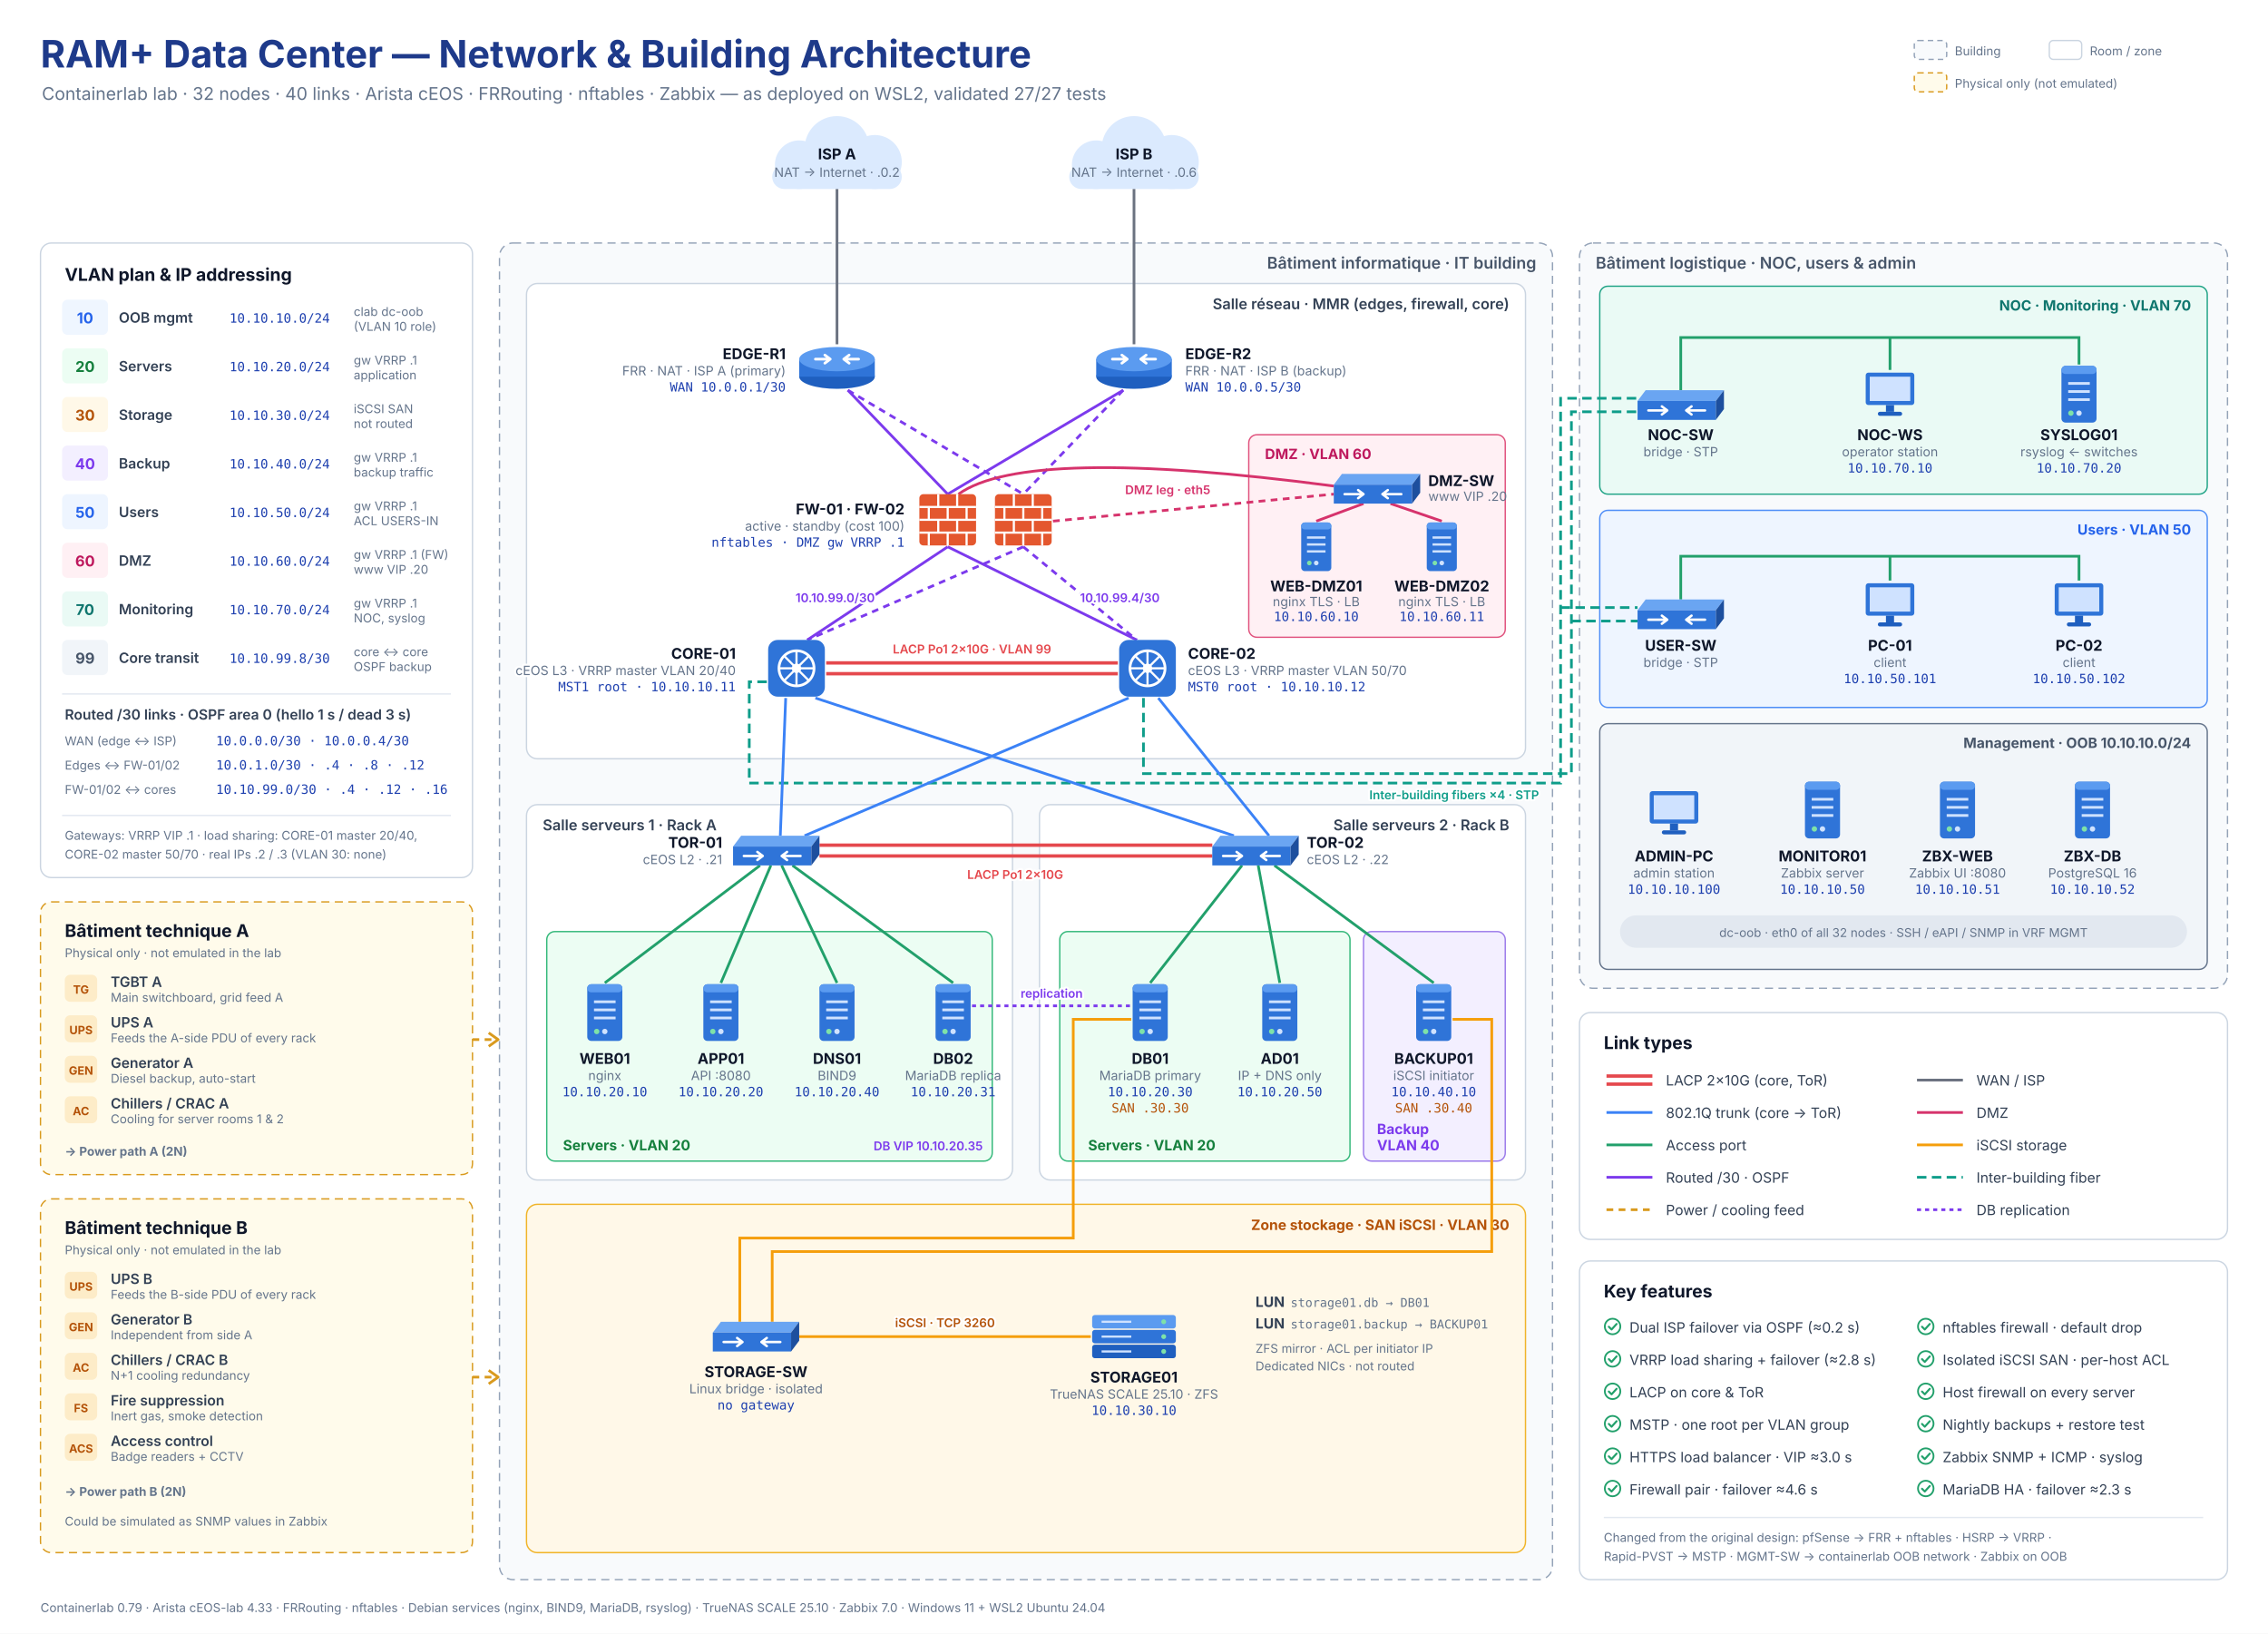
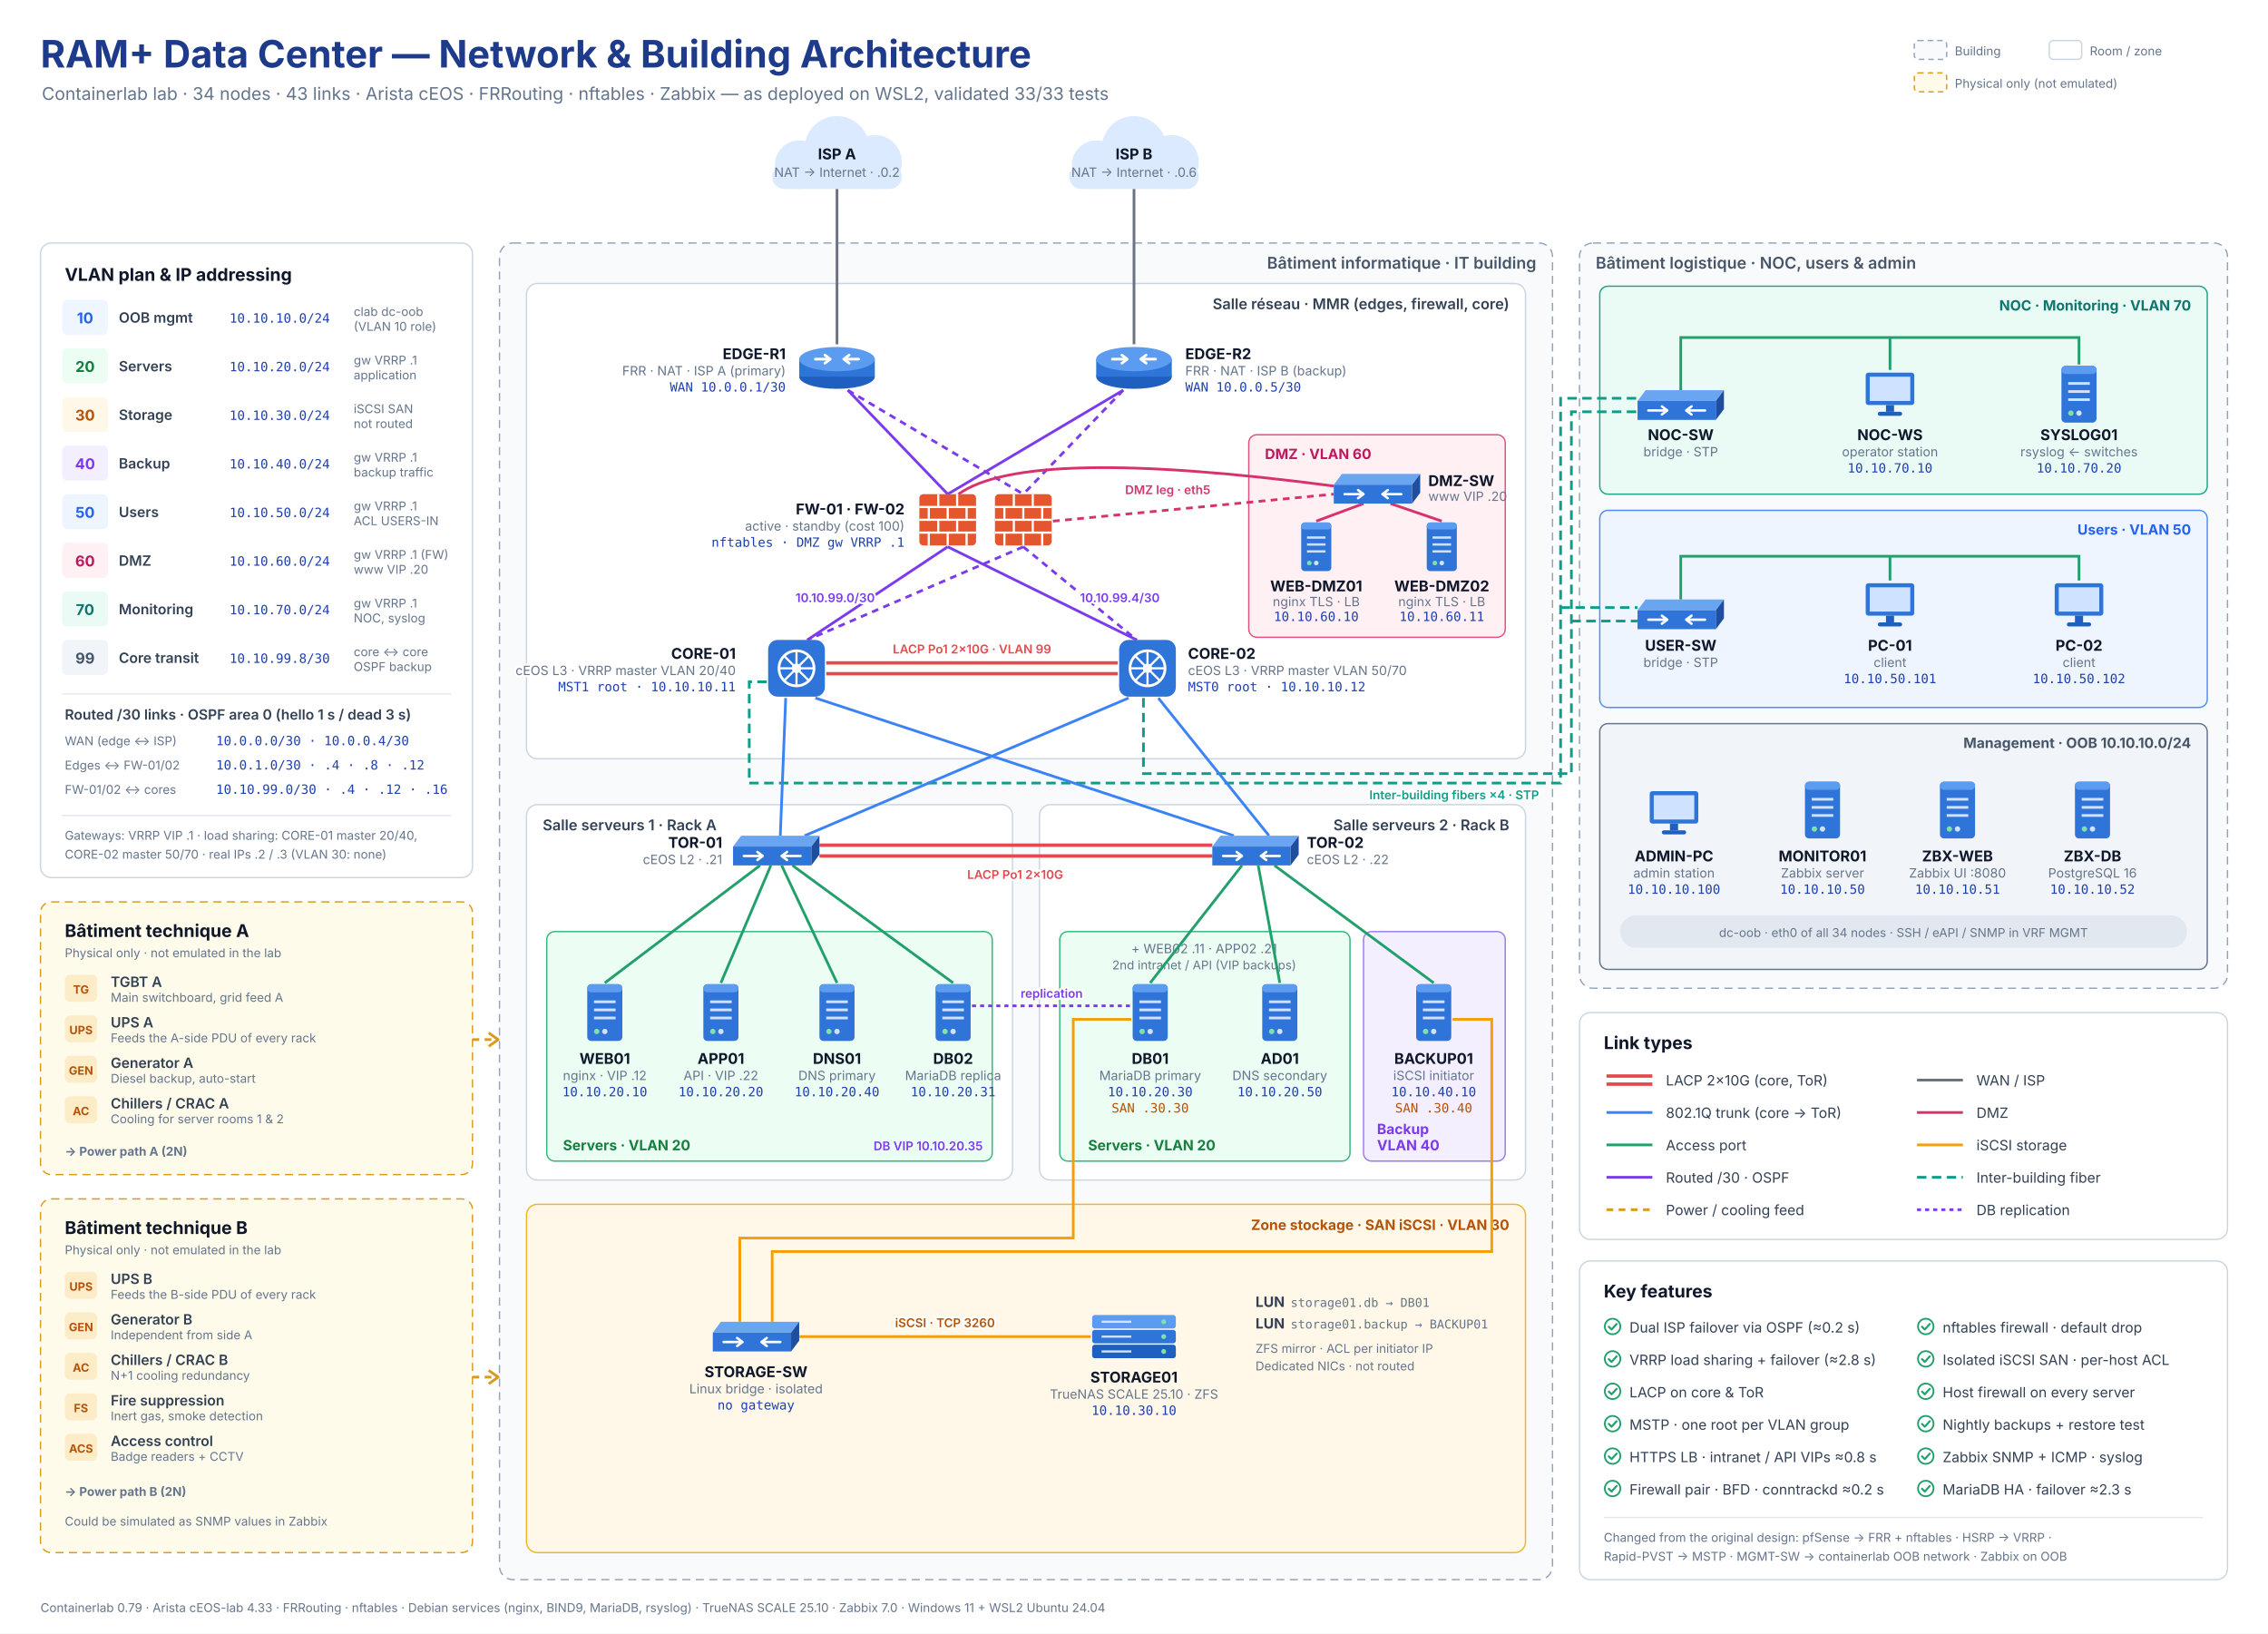
<svg xmlns="http://www.w3.org/2000/svg" viewBox="0 0 1680 1210" width="1680" height="1210" font-family="'Segoe UI', Inter, Roboto, Helvetica, Arial, sans-serif">
  <style>
    .title { font-size: 28px; font-weight: 700; fill: #1e3a8a; }
    .sub   { font-size: 13px; fill: #64748b; }
    .bld   { font-size: 12px; font-weight: 600; fill: #475569; }
    .room  { font-size: 11px; font-weight: 600; fill: #334155; }
    .zone  { font-size: 10.5px; font-weight: 700; }
    .n     { font-size: 11px; font-weight: 700; fill: #0f172a; }
    .r     { font-size: 9.5px; fill: #64748b; }
    .ip    { font-size: 9.5px; fill: #1e40af; font-family: Consolas, 'JetBrains Mono', Menlo, monospace; }
    .san   { font-size: 9.5px; fill: #b45309; font-family: Consolas, 'JetBrains Mono', Menlo, monospace; }
    .lk    { font-size: 9px; font-weight: 600; }
    .h     { paint-order: stroke; stroke: #ffffff; stroke-width: 3px; stroke-linejoin: round; }
    .ph    { font-size: 13px; font-weight: 700; fill: #0f172a; }
    .pt    { font-size: 10.5px; fill: #334155; }
    .ps    { font-size: 9px; fill: #64748b; }
    .mono  { font-family: Consolas, 'JetBrains Mono', Menlo, monospace; }
    .wan    { stroke: #6b7280; stroke-width: 2; fill: none; }
    .routed { stroke: #7c3aed; stroke-width: 2; fill: none; }
    .trunk  { stroke: #3b82f6; stroke-width: 2; fill: none; }
    .access { stroke: #22a06b; stroke-width: 2; fill: none; }
    .lacp   { stroke: #e5484d; stroke-width: 2.5; fill: none; }
    .dmz    { stroke: #d6336c; stroke-width: 2; fill: none; }
    .iscsi  { stroke: #f59e0b; stroke-width: 2; fill: none; }
    .fiber  { stroke: #0f9d8a; stroke-width: 2; fill: none; stroke-dasharray: 7 4; }
    .power  { stroke: #d99a1e; stroke-width: 2; fill: none; stroke-dasharray: 5 4; }
    .repl   { stroke: #7c3aed; stroke-width: 2; fill: none; stroke-dasharray: 3 3; }
  </style>
  <defs>
    <symbol id="router" viewBox="0 0 60 34">
      <ellipse cx="30" cy="24" rx="28" ry="9" fill="#1f5fbf" />
      <rect x="2" y="11" width="56" height="13" fill="#2f74d8" />
      <ellipse cx="30" cy="11" rx="28" ry="9" fill="#5b9bf0" />
      <path d="M14 11 h11 M21 8 l4 3 -4 3 M46 11 h-11 M39 8 l-4 3 4 3" stroke="#fff" stroke-width="2" fill="none" stroke-linecap="round" stroke-linejoin="round" />
    </symbol>
    <symbol id="firewall" viewBox="0 0 44 40">
      <rect x="1" y="1" width="42" height="38" rx="3" fill="#e4572e" />
      <path d="M1 10.5 H43 M1 20 H43 M1 29.5 H43 M15 1 V10.5 M29 1 V10.5 M8 10.5 V20 M22 10.5 V20 M36 10.5 V20 M15 20 V29.5 M29 20 V29.5 M8 29.5 V39 M22 29.5 V39 M36 29.5 V39" stroke="#fff" stroke-width="1.6" fill="none" />
    </symbol>
    <symbol id="core" viewBox="0 0 44 44">
      <rect x="1" y="1" width="42" height="42" rx="7" fill="#2f74d8" />
      <circle cx="22" cy="22" r="13" fill="none" stroke="#fff" stroke-width="2" />
      <path d="M22 9 V35 M9 22 H35 M13 13 L31 31 M31 13 L13 31" stroke="#fff" stroke-width="1.6" />
      <circle cx="22" cy="22" r="3.5" fill="#fff" />
    </symbol>
    <symbol id="l2" viewBox="0 0 64 22">
      <polygon points="6,0 64,0 58,8 0,8" fill="#6aa5f2" />
      <rect x="0" y="8" width="58" height="14" fill="#2f74d8" />
      <polygon points="58,8 64,0 64,14 58,22" fill="#1d4f9e" />
      <path d="M8 15 h14 M18 12 l4 3 -4 3 M50 15 h-14 M40 12 l-4 3 4 3" stroke="#fff" stroke-width="1.8" fill="none" stroke-linecap="round" stroke-linejoin="round" />
    </symbol>
    <symbol id="server" viewBox="0 0 28 44">
      <rect x="1" y="1" width="26" height="42" rx="3" fill="#2f74d8" />
      <rect x="1" y="1" width="26" height="6" rx="3" fill="#5b9bf0" />
      <path d="M6 14 H22 M6 20 H22 M6 26 H22" stroke="#cfe2ff" stroke-width="2" />
      <circle cx="8" cy="36" r="2" fill="#7ee2a8" />
      <circle cx="14" cy="36" r="2" fill="#cfe2ff" />
    </symbol>
    <symbol id="pc" viewBox="0 0 40 36">
      <rect x="2" y="2" width="36" height="24" rx="2" fill="#2f74d8" />
      <rect x="5" y="5" width="30" height="18" fill="#cfe2ff" />
      <rect x="17" y="26" width="6" height="5" fill="#1f5fbf" />
      <rect x="11" y="31" width="18" height="3" rx="1.5" fill="#1f5fbf" />
    </symbol>
    <symbol id="storage" viewBox="0 0 64 34">
      <rect x="1" y="1" width="62" height="10" rx="2" fill="#5b9bf0" />
      <rect x="1" y="12" width="62" height="10" rx="2" fill="#2f74d8" />
      <rect x="1" y="23" width="62" height="10" rx="2" fill="#1f5fbf" />
      <path d="M8 6 H30 M8 17 H30 M8 28 H30" stroke="#cfe2ff" stroke-width="1.6" />
      <circle cx="54" cy="6" r="1.8" fill="#7ee2a8" />
      <circle cx="54" cy="17" r="1.8" fill="#7ee2a8" />
      <circle cx="54" cy="28" r="1.8" fill="#7ee2a8" />
    </symbol>
    <symbol id="check" viewBox="0 0 14 14">
      <circle cx="7" cy="7" r="6.2" fill="none" stroke="#22a06b" stroke-width="1.4" />
      <path d="M4 7.2 L6.2 9.4 L10.2 5" stroke="#22a06b" stroke-width="1.6" fill="none" stroke-linecap="round" stroke-linejoin="round" />
    </symbol>
  </defs>
  <rect width="1680" height="1210" fill="#ffffff" />
  <text x="30" y="50" class="title">RAM+ Data Center — Network &amp; Building Architecture</text>
-   <text x="31" y="74" class="sub">Containerlab lab · 32 nodes · 40 links · Arista cEOS · FRRouting · nftables · Zabbix — as deployed on WSL2, validated 27/27 tests</text>
+   <text x="31" y="74" class="sub">Containerlab lab · 34 nodes · 43 links · Arista cEOS · FRRouting · nftables · Zabbix — as deployed on WSL2, validated 33/33 tests</text>
  <g transform="translate(1418,30)">
    <rect x="0" y="0" width="24" height="14" rx="3" fill="#f8fafc" stroke="#94a3b8" stroke-dasharray="4 3" />
    <text x="30" y="11" class="ps">Building</text>
    <rect x="100" y="0" width="24" height="14" rx="3" fill="#ffffff" stroke="#cbd5e1" />
    <text x="130" y="11" class="ps">Room / zone</text>
    <rect x="0" y="24" width="24" height="14" rx="3" fill="#fffbeb" stroke="#d99a1e" stroke-dasharray="4 3" />
    <text x="30" y="35" class="ps">Physical only (not emulated)</text>
  </g>
  <g transform="translate(620,116)">
    <circle cx="-28" cy="6" r="18" fill="#dbeafe" />
    <circle cx="0" cy="-6" r="24" fill="#dbeafe" />
    <circle cx="28" cy="4" r="20" fill="#dbeafe" />
    <rect x="-48" y="6" width="96" height="18" rx="9" fill="#dbeafe" />
    <text x="0" y="2" text-anchor="middle" class="n">ISP A</text>
    <text x="0" y="15" text-anchor="middle" class="r">NAT → Internet · .0.2</text>
  </g>
  <g transform="translate(840,116)">
    <circle cx="-28" cy="6" r="18" fill="#dbeafe" />
    <circle cx="0" cy="-6" r="24" fill="#dbeafe" />
    <circle cx="28" cy="4" r="20" fill="#dbeafe" />
    <rect x="-48" y="6" width="96" height="18" rx="9" fill="#dbeafe" />
    <text x="0" y="2" text-anchor="middle" class="n">ISP B</text>
    <text x="0" y="15" text-anchor="middle" class="r">NAT → Internet · .0.6</text>
  </g>
  <rect x="30" y="180" width="320" height="470" rx="8" fill="#ffffff" stroke="#cbd5e1" />
  <text x="48" y="208" class="ph">VLAN plan &amp; IP addressing</text>
  <g font-size="11">
    <g transform="translate(0,222)">
      <rect x="46" y="0" width="34" height="26" rx="4" fill="#eff6ff" />
      <text x="63" y="17.5" text-anchor="middle" font-weight="700" fill="#2563eb">10</text>
      <text x="88" y="17" class="pt" font-weight="600">OOB mgmt</text>
      <text x="170" y="17" class="ip">10.10.10.0/24</text>
      <text x="262" y="12" class="ps">clab dc-oob</text>
      <text x="262" y="23" class="ps">(VLAN 10 role)</text>
    </g>
    <g transform="translate(0,258)">
      <rect x="46" y="0" width="34" height="26" rx="4" fill="#ecfdf3" />
      <text x="63" y="17.5" text-anchor="middle" font-weight="700" fill="#15803d">20</text>
      <text x="88" y="17" class="pt" font-weight="600">Servers</text>
      <text x="170" y="17" class="ip">10.10.20.0/24</text>
      <text x="262" y="12" class="ps">gw VRRP .1</text>
      <text x="262" y="23" class="ps">application</text>
    </g>
    <g transform="translate(0,294)">
      <rect x="46" y="0" width="34" height="26" rx="4" fill="#fff8e8" />
      <text x="63" y="17.5" text-anchor="middle" font-weight="700" fill="#b45309">30</text>
      <text x="88" y="17" class="pt" font-weight="600">Storage</text>
      <text x="170" y="17" class="ip">10.10.30.0/24</text>
      <text x="262" y="12" class="ps">iSCSI SAN</text>
      <text x="262" y="23" class="ps">not routed</text>
    </g>
    <g transform="translate(0,330)">
      <rect x="46" y="0" width="34" height="26" rx="4" fill="#f3efff" />
      <text x="63" y="17.5" text-anchor="middle" font-weight="700" fill="#7c3aed">40</text>
      <text x="88" y="17" class="pt" font-weight="600">Backup</text>
      <text x="170" y="17" class="ip">10.10.40.0/24</text>
      <text x="262" y="12" class="ps">gw VRRP .1</text>
      <text x="262" y="23" class="ps">backup traffic</text>
    </g>
    <g transform="translate(0,366)">
      <rect x="46" y="0" width="34" height="26" rx="4" fill="#eef5ff" />
      <text x="63" y="17.5" text-anchor="middle" font-weight="700" fill="#2563eb">50</text>
      <text x="88" y="17" class="pt" font-weight="600">Users</text>
      <text x="170" y="17" class="ip">10.10.50.0/24</text>
      <text x="262" y="12" class="ps">gw VRRP .1</text>
      <text x="262" y="23" class="ps">ACL USERS-IN</text>
    </g>
    <g transform="translate(0,402)">
      <rect x="46" y="0" width="34" height="26" rx="4" fill="#fff0f4" />
      <text x="63" y="17.5" text-anchor="middle" font-weight="700" fill="#be185d">60</text>
      <text x="88" y="17" class="pt" font-weight="600">DMZ</text>
      <text x="170" y="17" class="ip">10.10.60.0/24</text>
      <text x="262" y="12" class="ps">gw VRRP .1 (FW)</text>
      <text x="262" y="23" class="ps">www VIP .20</text>
    </g>
    <g transform="translate(0,438)">
      <rect x="46" y="0" width="34" height="26" rx="4" fill="#eafaf5" />
      <text x="63" y="17.5" text-anchor="middle" font-weight="700" fill="#0f766e">70</text>
      <text x="88" y="17" class="pt" font-weight="600">Monitoring</text>
      <text x="170" y="17" class="ip">10.10.70.0/24</text>
      <text x="262" y="12" class="ps">gw VRRP .1</text>
      <text x="262" y="23" class="ps">NOC, syslog</text>
    </g>
    <g transform="translate(0,474)">
      <rect x="46" y="0" width="34" height="26" rx="4" fill="#f1f5f9" />
      <text x="63" y="17.5" text-anchor="middle" font-weight="700" fill="#475569">99</text>
      <text x="88" y="17" class="pt" font-weight="600">Core transit</text>
      <text x="170" y="17" class="ip">10.10.99.8/30</text>
      <text x="262" y="12" class="ps">core ↔ core</text>
      <text x="262" y="23" class="ps">OSPF backup</text>
    </g>
  </g>
  <line x1="46" y1="514" x2="334" y2="514" stroke="#e2e8f0" />
  <text x="48" y="533" class="pt" font-weight="600">Routed /30 links · OSPF area 0 (hello 1 s / dead 3 s)</text>
  <text x="48" y="552" class="ps">WAN (edge ↔ ISP)</text>
  <text x="160" y="552" class="ip">10.0.0.0/30 · 10.0.0.4/30</text>
  <text x="48" y="570" class="ps">Edges ↔ FW-01/02</text>
  <text x="160" y="570" class="ip">10.0.1.0/30 · .4 · .8 · .12</text>
  <text x="48" y="588" class="ps">FW-01/02 ↔ cores</text>
  <text x="160" y="588" class="ip">10.10.99.0/30 · .4 · .12 · .16</text>
  <line x1="46" y1="604" x2="334" y2="604" stroke="#e2e8f0" />
  <text x="48" y="622" class="ps">Gateways: VRRP VIP .1 · load sharing: CORE-01 master 20/40,</text>
  <text x="48" y="636" class="ps">CORE-02 master 50/70 · real IPs .2 / .3 (VLAN 30: none)</text>
  <rect x="30" y="668" width="320" height="202" rx="8" fill="#fffbeb" stroke="#d99a1e" stroke-dasharray="6 4" />
  <text x="48" y="694" class="ph">Bâtiment technique A</text>
  <text x="48" y="709" class="ps">Physical only · not emulated in the lab</text>
  <g class="pt">
    <rect x="48" y="722" width="24" height="20" rx="4" fill="#fdecc8" />
    <text x="60" y="736" text-anchor="middle" font-size="8.5" font-weight="700" fill="#b45309">TG</text>
    <text x="82" y="731" font-weight="600">TGBT A</text>
    <text x="82" y="742" class="ps">Main switchboard, grid feed A</text>
    <rect x="48" y="752" width="24" height="20" rx="4" fill="#fdecc8" />
    <text x="60" y="766" text-anchor="middle" font-size="8.5" font-weight="700" fill="#b45309">UPS</text>
    <text x="82" y="761" font-weight="600">UPS A</text>
    <text x="82" y="772" class="ps">Feeds the A-side PDU of every rack</text>
    <rect x="48" y="782" width="24" height="20" rx="4" fill="#fdecc8" />
    <text x="60" y="796" text-anchor="middle" font-size="8.5" font-weight="700" fill="#b45309">GEN</text>
    <text x="82" y="791" font-weight="600">Generator A</text>
    <text x="82" y="802" class="ps">Diesel backup, auto-start</text>
    <rect x="48" y="812" width="24" height="20" rx="4" fill="#fdecc8" />
    <text x="60" y="826" text-anchor="middle" font-size="8.5" font-weight="700" fill="#b45309">AC</text>
    <text x="82" y="821" font-weight="600">Chillers / CRAC A</text>
    <text x="82" y="832" class="ps">Cooling for server rooms 1 &amp; 2</text>
  </g>
  <text x="48" y="856" class="ps" font-weight="700" fill="#b45309">→ Power path A (2N)</text>
  <rect x="30" y="888" width="320" height="262" rx="8" fill="#fffbeb" stroke="#d99a1e" stroke-dasharray="6 4" />
  <text x="48" y="914" class="ph">Bâtiment technique B</text>
  <text x="48" y="929" class="ps">Physical only · not emulated in the lab</text>
  <g class="pt">
    <rect x="48" y="942" width="24" height="20" rx="4" fill="#fdecc8" />
    <text x="60" y="956" text-anchor="middle" font-size="8.5" font-weight="700" fill="#b45309">UPS</text>
    <text x="82" y="951" font-weight="600">UPS B</text>
    <text x="82" y="962" class="ps">Feeds the B-side PDU of every rack</text>
    <rect x="48" y="972" width="24" height="20" rx="4" fill="#fdecc8" />
    <text x="60" y="986" text-anchor="middle" font-size="8.5" font-weight="700" fill="#b45309">GEN</text>
    <text x="82" y="981" font-weight="600">Generator B</text>
    <text x="82" y="992" class="ps">Independent from side A</text>
    <rect x="48" y="1002" width="24" height="20" rx="4" fill="#fdecc8" />
    <text x="60" y="1016" text-anchor="middle" font-size="8.5" font-weight="700" fill="#b45309">AC</text>
    <text x="82" y="1011" font-weight="600">Chillers / CRAC B</text>
    <text x="82" y="1022" class="ps">N+1 cooling redundancy</text>
    <rect x="48" y="1032" width="24" height="20" rx="4" fill="#fdecc8" />
    <text x="60" y="1046" text-anchor="middle" font-size="8.5" font-weight="700" fill="#b45309">FS</text>
    <text x="82" y="1041" font-weight="600">Fire suppression</text>
    <text x="82" y="1052" class="ps">Inert gas, smoke detection</text>
    <rect x="48" y="1062" width="24" height="20" rx="4" fill="#fdecc8" />
    <text x="60" y="1076" text-anchor="middle" font-size="8.5" font-weight="700" fill="#b45309">ACS</text>
    <text x="82" y="1071" font-weight="600">Access control</text>
    <text x="82" y="1082" class="ps">Badge readers + CCTV</text>
  </g>
  <text x="48" y="1108" class="ps" font-weight="700" fill="#b45309">→ Power path B (2N)</text>
  <text x="48" y="1130" class="ps">Could be simulated as SNMP values in Zabbix</text>
  <path d="M350 770 H368" class="power" />
  <path d="M362 765 L369 770 L362 775" fill="none" stroke="#d99a1e" stroke-width="2" />
  <path d="M350 1020 H368" class="power" />
  <path d="M362 1015 L369 1020 L362 1025" fill="none" stroke="#d99a1e" stroke-width="2" />
  <rect x="370" y="180" width="780" height="990" rx="10" fill="#f8fafc" stroke="#94a3b8" stroke-dasharray="6 4" />
  <text x="1138" y="199" text-anchor="end" class="bld">Bâtiment informatique · IT building</text>
  <rect x="390" y="210" width="740" height="352" rx="8" fill="#ffffff" stroke="#cbd5e1" />
  <text x="1118" y="229" text-anchor="end" class="room">Salle réseau · MMR (edges, firewall, core)</text>
  <rect x="925" y="322" width="190" height="150" rx="6" fill="#fff0f4" stroke="#e0527d" />
  <text x="937" y="340" class="zone" fill="#be185d">DMZ · VLAN 60</text>
  <rect x="390" y="596" width="360" height="278" rx="8" fill="#ffffff" stroke="#cbd5e1" />
  <text x="402" y="615" class="room">Salle serveurs 1 · Rack A</text>
  <rect x="770" y="596" width="360" height="278" rx="8" fill="#ffffff" stroke="#cbd5e1" />
  <text x="1118" y="615" text-anchor="end" class="room">Salle serveurs 2 · Rack B</text>
  <rect x="405" y="690" width="330" height="170" rx="6" fill="#ecfdf3" stroke="#34b87a" />
  <text x="417" y="852" class="zone" fill="#15803d">Servers · VLAN 20</text>
  <rect x="785" y="690" width="215" height="170" rx="6" fill="#ecfdf3" stroke="#34b87a" />
  <text x="806" y="852" class="zone" fill="#15803d">Servers · VLAN 20</text>
+   <text x="892" y="706" text-anchor="middle" class="r">+ WEB02 .11 · APP02 .21</text>
+   <text x="892" y="718" text-anchor="middle" class="ps">2nd intranet / API (VIP backups)</text>
  <rect x="1010" y="690" width="105" height="170" rx="6" fill="#f3efff" stroke="#9b7bea" />
  <text x="1020" y="840" class="zone" fill="#7c3aed">Backup</text>
  <text x="1020" y="852" class="zone" fill="#7c3aed">VLAN 40</text>
  <rect x="390" y="892" width="740" height="258" rx="8" fill="#fff8e8" stroke="#f0b429" />
  <text x="1118" y="911" text-anchor="end" class="zone" fill="#b45309">Zone stockage · SAN iSCSI · VLAN 30</text>
  <rect x="1170" y="180" width="480" height="552" rx="10" fill="#f8fafc" stroke="#94a3b8" stroke-dasharray="6 4" />
  <text x="1182" y="199" class="bld">Bâtiment logistique · NOC, users &amp; admin</text>
  <rect x="1185" y="212" width="450" height="154" rx="6" fill="#eafaf5" stroke="#20a386" />
  <text x="1623" y="230" text-anchor="end" class="zone" fill="#0f766e">NOC · Monitoring · VLAN 70</text>
  <rect x="1185" y="378" width="450" height="146" rx="6" fill="#eef5ff" stroke="#4f8ef7" />
  <text x="1623" y="396" text-anchor="end" class="zone" fill="#2563eb">Users · VLAN 50</text>
  <rect x="1185" y="536" width="450" height="182" rx="6" fill="#f1f5f9" stroke="#64748b" />
  <text x="1623" y="554" text-anchor="end" class="zone" fill="#475569">Management · OOB 10.10.10.0/24</text>
  <path d="M620 140 V255" class="wan" />
  <path d="M840 140 V255" class="wan" />
  <path d="M628 289 L702 366" class="routed" />
  <path d="M832 289 L702 366" class="routed" />
  <path d="M702 405 L598 474" class="routed" />
  <path d="M702 405 L842 474" class="routed" />
  <path d="M628 289 L758 366" class="routed" stroke-dasharray="5 4" />
  <path d="M832 289 L758 366" class="routed" stroke-dasharray="5 4" />
  <path d="M758 405 L598 474" class="routed" stroke-dasharray="5 4" />
  <path d="M758 405 L842 474" class="routed" stroke-dasharray="5 4" />
  <text x="648" y="446" text-anchor="end" class="lk h" fill="#7c3aed">10.10.99.0/30</text>
  <text x="800" y="446" class="lk h" fill="#7c3aed">10.10.99.4/30</text>
  <path d="M710 366 Q760 330 988 360" class="dmz" />
  <path d="M780 386 L988 366" class="dmz" stroke-dasharray="5 4" />
  <text x="865" y="366" text-anchor="middle" class="lk h" fill="#d6336c">DMZ leg · eth5</text>
  <path d="M1010 373 L975 386" class="dmz" />
  <path d="M1030 373 L1068 386" class="dmz" />
  <path d="M612 491 H828" class="lacp" />
  <path d="M612 499 H828" class="lacp" />
  <text x="720" y="484" text-anchor="middle" class="lk h" fill="#e5484d">LACP Po1 2×10G · VLAN 99</text>
  <path d="M568 505 H555 V580 H1156 V295 H1213" class="fiber" />
  <path d="M1156 450 H1213" class="fiber" />
  <path d="M847 517 V573 H1164 V305 H1213" class="fiber" />
  <path d="M1164 460 H1213" class="fiber" />
  <text x="1140" y="592" text-anchor="end" class="lk h" fill="#0f9d8a">Inter-building fibers ×4 · STP</text>
  <path d="M582 517 L578 619" class="trunk" />
  <path d="M604 517 L914 619" class="trunk" />
  <path d="M836 517 L596 619" class="trunk" />
  <path d="M858 517 L940 619" class="trunk" />
  <path d="M607 626 H898" class="lacp" />
  <path d="M607 634 H898" class="lacp" />
  <text x="752" y="651" text-anchor="middle" class="lk h" fill="#e5484d">LACP Po1 2×10G</text>
  <path d="M563 641 L448 728" class="access" />
  <path d="M571 641 L534 728" class="access" />
  <path d="M579 641 L620 728" class="access" />
  <path d="M587 641 L706 728" class="access" />
  <path d="M720 745 H838" class="repl" />
  <text x="779" y="739" text-anchor="middle" class="lk h" fill="#7c3aed">replication</text>
  <path d="M920 641 L852 728" class="access" />
  <path d="M932 641 L948 728" class="access" />
  <path d="M944 641 L1062 728" class="access" />
  <path d="M838 755 H795 V917 H548 V979" class="iscsi" />
  <path d="M1076 755 H1105 V927 H572 V979" class="iscsi" />
  <path d="M592 990 H808" class="iscsi" />
  <text x="700" y="983" text-anchor="middle" class="lk h" fill="#b45309">iSCSI · TCP 3260</text>
  <path d="M1245 289 V250 H1540 V270" class="access" />
  <path d="M1400 250 V274" class="access" />
  <path d="M1245 444 V412 H1540 V430" class="access" />
  <path d="M1400 412 V430" class="access" />
  <use href="#router" x="590" y="255" width="60" height="34" />
  <text x="582" y="266" text-anchor="end" class="n h">EDGE-R1</text>
  <text x="582" y="278" text-anchor="end" class="r h">FRR · NAT · ISP A (primary)</text>
  <text x="582" y="290" text-anchor="end" class="ip h">WAN 10.0.0.1/30</text>
  <use href="#router" x="810" y="255" width="60" height="34" />
  <text x="878" y="266" class="n h">EDGE-R2</text>
  <text x="878" y="278" class="r h">FRR · NAT · ISP B (backup)</text>
  <text x="878" y="290" class="ip h">WAN 10.0.0.5/30</text>
  <use href="#firewall" x="680" y="365" width="44" height="40" />
  <use href="#firewall" x="736" y="365" width="44" height="40" />
  <text x="670" y="381" text-anchor="end" class="n h">FW-01 · FW-02</text>
  <text x="670" y="393" text-anchor="end" class="r h">active · standby (cost 100)</text>
  <text x="670" y="405" text-anchor="end" class="ip h">nftables · DMZ gw VRRP .1</text>
  <use href="#core" x="568" y="473" width="44" height="44" />
  <text x="545" y="488" text-anchor="end" class="n h">CORE-01</text>
  <text x="545" y="500" text-anchor="end" class="r h">cEOS L3 · VRRP master VLAN 20/40</text>
  <text x="545" y="512" text-anchor="end" class="ip h">MST1 root · 10.10.10.11</text>
  <use href="#core" x="828" y="473" width="44" height="44" />
  <text x="880" y="488" class="n h">CORE-02</text>
  <text x="880" y="500" class="r h">cEOS L3 · VRRP master VLAN 50/70</text>
  <text x="880" y="512" class="ip h">MST0 root · 10.10.10.12</text>
  <use href="#l2" x="988" y="351" width="64" height="22" />
  <text x="1058" y="360" class="n">DMZ-SW</text>
  <text x="1058" y="371" class="r">www VIP .20</text>
  <use href="#server" x="963" y="386" width="24" height="38" />
  <text x="975" y="438" text-anchor="middle" class="n">WEB-DMZ01</text>
  <text x="975" y="449" text-anchor="middle" class="r">nginx TLS · LB</text>
  <text x="975" y="460" text-anchor="middle" class="ip">10.10.60.10</text>
  <use href="#server" x="1056" y="386" width="24" height="38" />
  <text x="1068" y="438" text-anchor="middle" class="n">WEB-DMZ02</text>
  <text x="1068" y="449" text-anchor="middle" class="r">nginx TLS · LB</text>
  <text x="1068" y="460" text-anchor="middle" class="ip">10.10.60.11</text>
  <use href="#l2" x="543" y="619" width="64" height="22" />
  <text x="535" y="628" text-anchor="end" class="n h">TOR-01</text>
  <text x="535" y="640" text-anchor="end" class="r h">cEOS L2 · .21</text>
  <use href="#server" x="434" y="728" width="28" height="44" />
  <text x="448" y="788" text-anchor="middle" class="n">WEB01</text>
-   <text x="448" y="800" text-anchor="middle" class="r">nginx</text>
+   <text x="448" y="800" text-anchor="middle" class="r">nginx · VIP .12</text>
  <text x="448" y="812" text-anchor="middle" class="ip">10.10.20.10</text>
  <use href="#server" x="520" y="728" width="28" height="44" />
  <text x="534" y="788" text-anchor="middle" class="n">APP01</text>
-   <text x="534" y="800" text-anchor="middle" class="r">API :8080</text>
+   <text x="534" y="800" text-anchor="middle" class="r">API · VIP .22</text>
  <text x="534" y="812" text-anchor="middle" class="ip">10.10.20.20</text>
  <use href="#server" x="606" y="728" width="28" height="44" />
  <text x="620" y="788" text-anchor="middle" class="n">DNS01</text>
-   <text x="620" y="800" text-anchor="middle" class="r">BIND9</text>
+   <text x="620" y="800" text-anchor="middle" class="r">DNS primary</text>
  <text x="620" y="812" text-anchor="middle" class="ip">10.10.20.40</text>
  <use href="#server" x="692" y="728" width="28" height="44" />
  <text x="706" y="788" text-anchor="middle" class="n">DB02</text>
  <text x="706" y="800" text-anchor="middle" class="r">MariaDB replica</text>
  <text x="706" y="812" text-anchor="middle" class="ip">10.10.20.31</text>
  <text x="728" y="852" text-anchor="end" class="lk" fill="#7c3aed">DB VIP 10.10.20.35</text>
  <use href="#l2" x="898" y="619" width="64" height="22" />
  <text x="968" y="628" class="n h">TOR-02</text>
  <text x="968" y="640" class="r h">cEOS L2 · .22</text>
  <use href="#server" x="838" y="728" width="28" height="44" />
  <text x="852" y="788" text-anchor="middle" class="n">DB01</text>
  <text x="852" y="800" text-anchor="middle" class="r">MariaDB primary</text>
  <text x="852" y="812" text-anchor="middle" class="ip">10.10.20.30</text>
  <text x="852" y="824" text-anchor="middle" class="san">SAN .30.30</text>
  <use href="#server" x="934" y="728" width="28" height="44" />
  <text x="948" y="788" text-anchor="middle" class="n">AD01</text>
-   <text x="948" y="800" text-anchor="middle" class="r">IP + DNS only</text>
+   <text x="948" y="800" text-anchor="middle" class="r">DNS secondary</text>
  <text x="948" y="812" text-anchor="middle" class="ip">10.10.20.50</text>
  <use href="#server" x="1048" y="728" width="28" height="44" />
  <text x="1062" y="788" text-anchor="middle" class="n">BACKUP01</text>
  <text x="1062" y="800" text-anchor="middle" class="r">iSCSI initiator</text>
  <text x="1062" y="812" text-anchor="middle" class="ip">10.10.40.10</text>
  <text x="1062" y="824" text-anchor="middle" class="san">SAN .30.40</text>
  <use href="#l2" x="528" y="979" width="64" height="22" />
  <text x="560" y="1020" text-anchor="middle" class="n">STORAGE-SW</text>
  <text x="560" y="1032" text-anchor="middle" class="r">Linux bridge · isolated</text>
  <text x="560" y="1044" text-anchor="middle" class="ip">no gateway</text>
  <use href="#storage" x="808" y="973" width="64" height="34" />
  <text x="840" y="1024" text-anchor="middle" class="n">STORAGE01</text>
  <text x="840" y="1036" text-anchor="middle" class="r">TrueNAS SCALE 25.10 · ZFS</text>
  <text x="840" y="1048" text-anchor="middle" class="ip">10.10.30.10</text>
  <g>
    <text x="930" y="968" class="pt" font-weight="700" fill="#0f172a">LUN</text>
    <text x="956" y="968" class="ps mono">storage01.db → DB01</text>
    <text x="930" y="984" class="pt" font-weight="700" fill="#0f172a">LUN</text>
    <text x="956" y="984" class="ps mono">storage01.backup → BACKUP01</text>
    <text x="930" y="1002" class="ps">ZFS mirror · ACL per initiator IP</text>
    <text x="930" y="1015" class="ps">Dedicated NICs · not routed</text>
  </g>
  <use href="#l2" x="1213" y="289" width="64" height="22" />
  <text x="1245" y="326" text-anchor="middle" class="n">NOC-SW</text>
  <text x="1245" y="338" text-anchor="middle" class="r">bridge · STP</text>
  <use href="#pc" x="1380" y="274" width="40" height="36" />
  <text x="1400" y="326" text-anchor="middle" class="n">NOC-WS</text>
  <text x="1400" y="338" text-anchor="middle" class="r">operator station</text>
  <text x="1400" y="350" text-anchor="middle" class="ip">10.10.70.10</text>
  <use href="#server" x="1526" y="270" width="28" height="44" />
  <text x="1540" y="326" text-anchor="middle" class="n">SYSLOG01</text>
  <text x="1540" y="338" text-anchor="middle" class="r">rsyslog ← switches</text>
  <text x="1540" y="350" text-anchor="middle" class="ip">10.10.70.20</text>
  <use href="#l2" x="1213" y="444" width="64" height="22" />
  <text x="1245" y="482" text-anchor="middle" class="n">USER-SW</text>
  <text x="1245" y="494" text-anchor="middle" class="r">bridge · STP</text>
  <use href="#pc" x="1380" y="430" width="40" height="36" />
  <text x="1400" y="482" text-anchor="middle" class="n">PC-01</text>
  <text x="1400" y="494" text-anchor="middle" class="r">client</text>
  <text x="1400" y="506" text-anchor="middle" class="ip">10.10.50.101</text>
  <use href="#pc" x="1520" y="430" width="40" height="36" />
  <text x="1540" y="482" text-anchor="middle" class="n">PC-02</text>
  <text x="1540" y="494" text-anchor="middle" class="r">client</text>
  <text x="1540" y="506" text-anchor="middle" class="ip">10.10.50.102</text>
  <use href="#pc" x="1220" y="584" width="40" height="36" />
  <text x="1240" y="638" text-anchor="middle" class="n">ADMIN-PC</text>
  <text x="1240" y="650" text-anchor="middle" class="r">admin station</text>
  <text x="1240" y="662" text-anchor="middle" class="ip">10.10.10.100</text>
  <use href="#server" x="1336" y="578" width="28" height="44" />
  <text x="1350" y="638" text-anchor="middle" class="n">MONITOR01</text>
  <text x="1350" y="650" text-anchor="middle" class="r">Zabbix server</text>
  <text x="1350" y="662" text-anchor="middle" class="ip">10.10.10.50</text>
  <use href="#server" x="1436" y="578" width="28" height="44" />
  <text x="1450" y="638" text-anchor="middle" class="n">ZBX-WEB</text>
  <text x="1450" y="650" text-anchor="middle" class="r">Zabbix UI :8080</text>
  <text x="1450" y="662" text-anchor="middle" class="ip">10.10.10.51</text>
  <use href="#server" x="1536" y="578" width="28" height="44" />
  <text x="1550" y="638" text-anchor="middle" class="n">ZBX-DB</text>
  <text x="1550" y="650" text-anchor="middle" class="r">PostgreSQL 16</text>
  <text x="1550" y="662" text-anchor="middle" class="ip">10.10.10.52</text>
  <rect x="1200" y="678" width="420" height="24" rx="12" fill="#e2e8f0" />
-   <text x="1410" y="694" text-anchor="middle" class="ps" fill="#334155">dc-oob · eth0 of all 32 nodes · SSH / eAPI / SNMP in VRF MGMT</text>
+   <text x="1410" y="694" text-anchor="middle" class="ps" fill="#334155">dc-oob · eth0 of all 34 nodes · SSH / eAPI / SNMP in VRF MGMT</text>
  <rect x="1170" y="750" width="480" height="168" rx="8" fill="#ffffff" stroke="#cbd5e1" />
  <text x="1188" y="777" class="ph">Link types</text>
  <g class="pt">
    <path d="M1190 797 H1224 M1190 803 H1224" class="lacp" />
    <text x="1234" y="804">LACP 2×10G (core, ToR)</text>
    <path d="M1190 824 H1224" class="trunk" />
    <text x="1234" y="828">802.1Q trunk (core → ToR)</text>
    <path d="M1190 848 H1224" class="access" />
    <text x="1234" y="852">Access port</text>
    <path d="M1190 872 H1224" class="routed" />
    <text x="1234" y="876">Routed /30 · OSPF</text>
    <path d="M1190 896 H1224" class="power" />
    <text x="1234" y="900">Power / cooling feed</text>
    <path d="M1420 800 H1454" class="wan" />
    <text x="1464" y="804">WAN / ISP</text>
    <path d="M1420 824 H1454" class="dmz" />
    <text x="1464" y="828">DMZ</text>
    <path d="M1420 848 H1454" class="iscsi" />
    <text x="1464" y="852">iSCSI storage</text>
    <path d="M1420 872 H1454" class="fiber" />
    <text x="1464" y="876">Inter-building fiber</text>
    <path d="M1420 896 H1454" class="repl" />
    <text x="1464" y="900">DB replication</text>
  </g>
  <rect x="1170" y="934" width="480" height="236" rx="8" fill="#ffffff" stroke="#cbd5e1" />
  <text x="1188" y="961" class="ph">Key features</text>
  <g class="pt">
    <use href="#check" x="1188" y="976" width="13" height="13" />
    <text x="1207" y="987">Dual ISP failover via OSPF (≈0.2 s)</text>
    <use href="#check" x="1188" y="1000" width="13" height="13" />
    <text x="1207" y="1011">VRRP load sharing + failover (≈2.8 s)</text>
    <use href="#check" x="1188" y="1024" width="13" height="13" />
    <text x="1207" y="1035">LACP on core &amp; ToR</text>
    <use href="#check" x="1188" y="1048" width="13" height="13" />
    <text x="1207" y="1059">MSTP · one root per VLAN group</text>
    <use href="#check" x="1188" y="1072" width="13" height="13" />
-     <text x="1207" y="1083">HTTPS load balancer · VIP ≈3.0 s</text>
+     <text x="1207" y="1083">HTTPS LB · intranet / API VIPs ≈0.8 s</text>
    <use href="#check" x="1188" y="1096" width="13" height="13" />
-     <text x="1207" y="1107">Firewall pair · failover ≈4.6 s</text>
+     <text x="1207" y="1107">Firewall pair · BFD · conntrackd ≈0.2 s</text>
    <use href="#check" x="1420" y="976" width="13" height="13" />
    <text x="1439" y="987">nftables firewall · default drop</text>
    <use href="#check" x="1420" y="1000" width="13" height="13" />
    <text x="1439" y="1011">Isolated iSCSI SAN · per-host ACL</text>
    <use href="#check" x="1420" y="1024" width="13" height="13" />
    <text x="1439" y="1035">Host firewall on every server</text>
    <use href="#check" x="1420" y="1048" width="13" height="13" />
    <text x="1439" y="1059">Nightly backups + restore test</text>
    <use href="#check" x="1420" y="1072" width="13" height="13" />
    <text x="1439" y="1083">Zabbix SNMP + ICMP · syslog</text>
    <use href="#check" x="1420" y="1096" width="13" height="13" />
    <text x="1439" y="1107">MariaDB HA · failover ≈2.3 s</text>
  </g>
  <line x1="1188" y1="1124" x2="1632" y2="1124" stroke="#e2e8f0" />
  <text x="1188" y="1142" class="ps">Changed from the original design: pfSense → FRR + nftables · HSRP → VRRP ·</text>
  <text x="1188" y="1156" class="ps">Rapid-PVST → MSTP · MGMT-SW → containerlab OOB network · Zabbix on OOB</text>
  <text x="30" y="1194" class="ps">Containerlab 0.79 · Arista cEOS-lab 4.33 · FRRouting · nftables · Debian services (nginx, BIND9, MariaDB, rsyslog) · TrueNAS SCALE 25.10 · Zabbix 7.0 · Windows 11 + WSL2 Ubuntu 24.04</text>
</svg>
